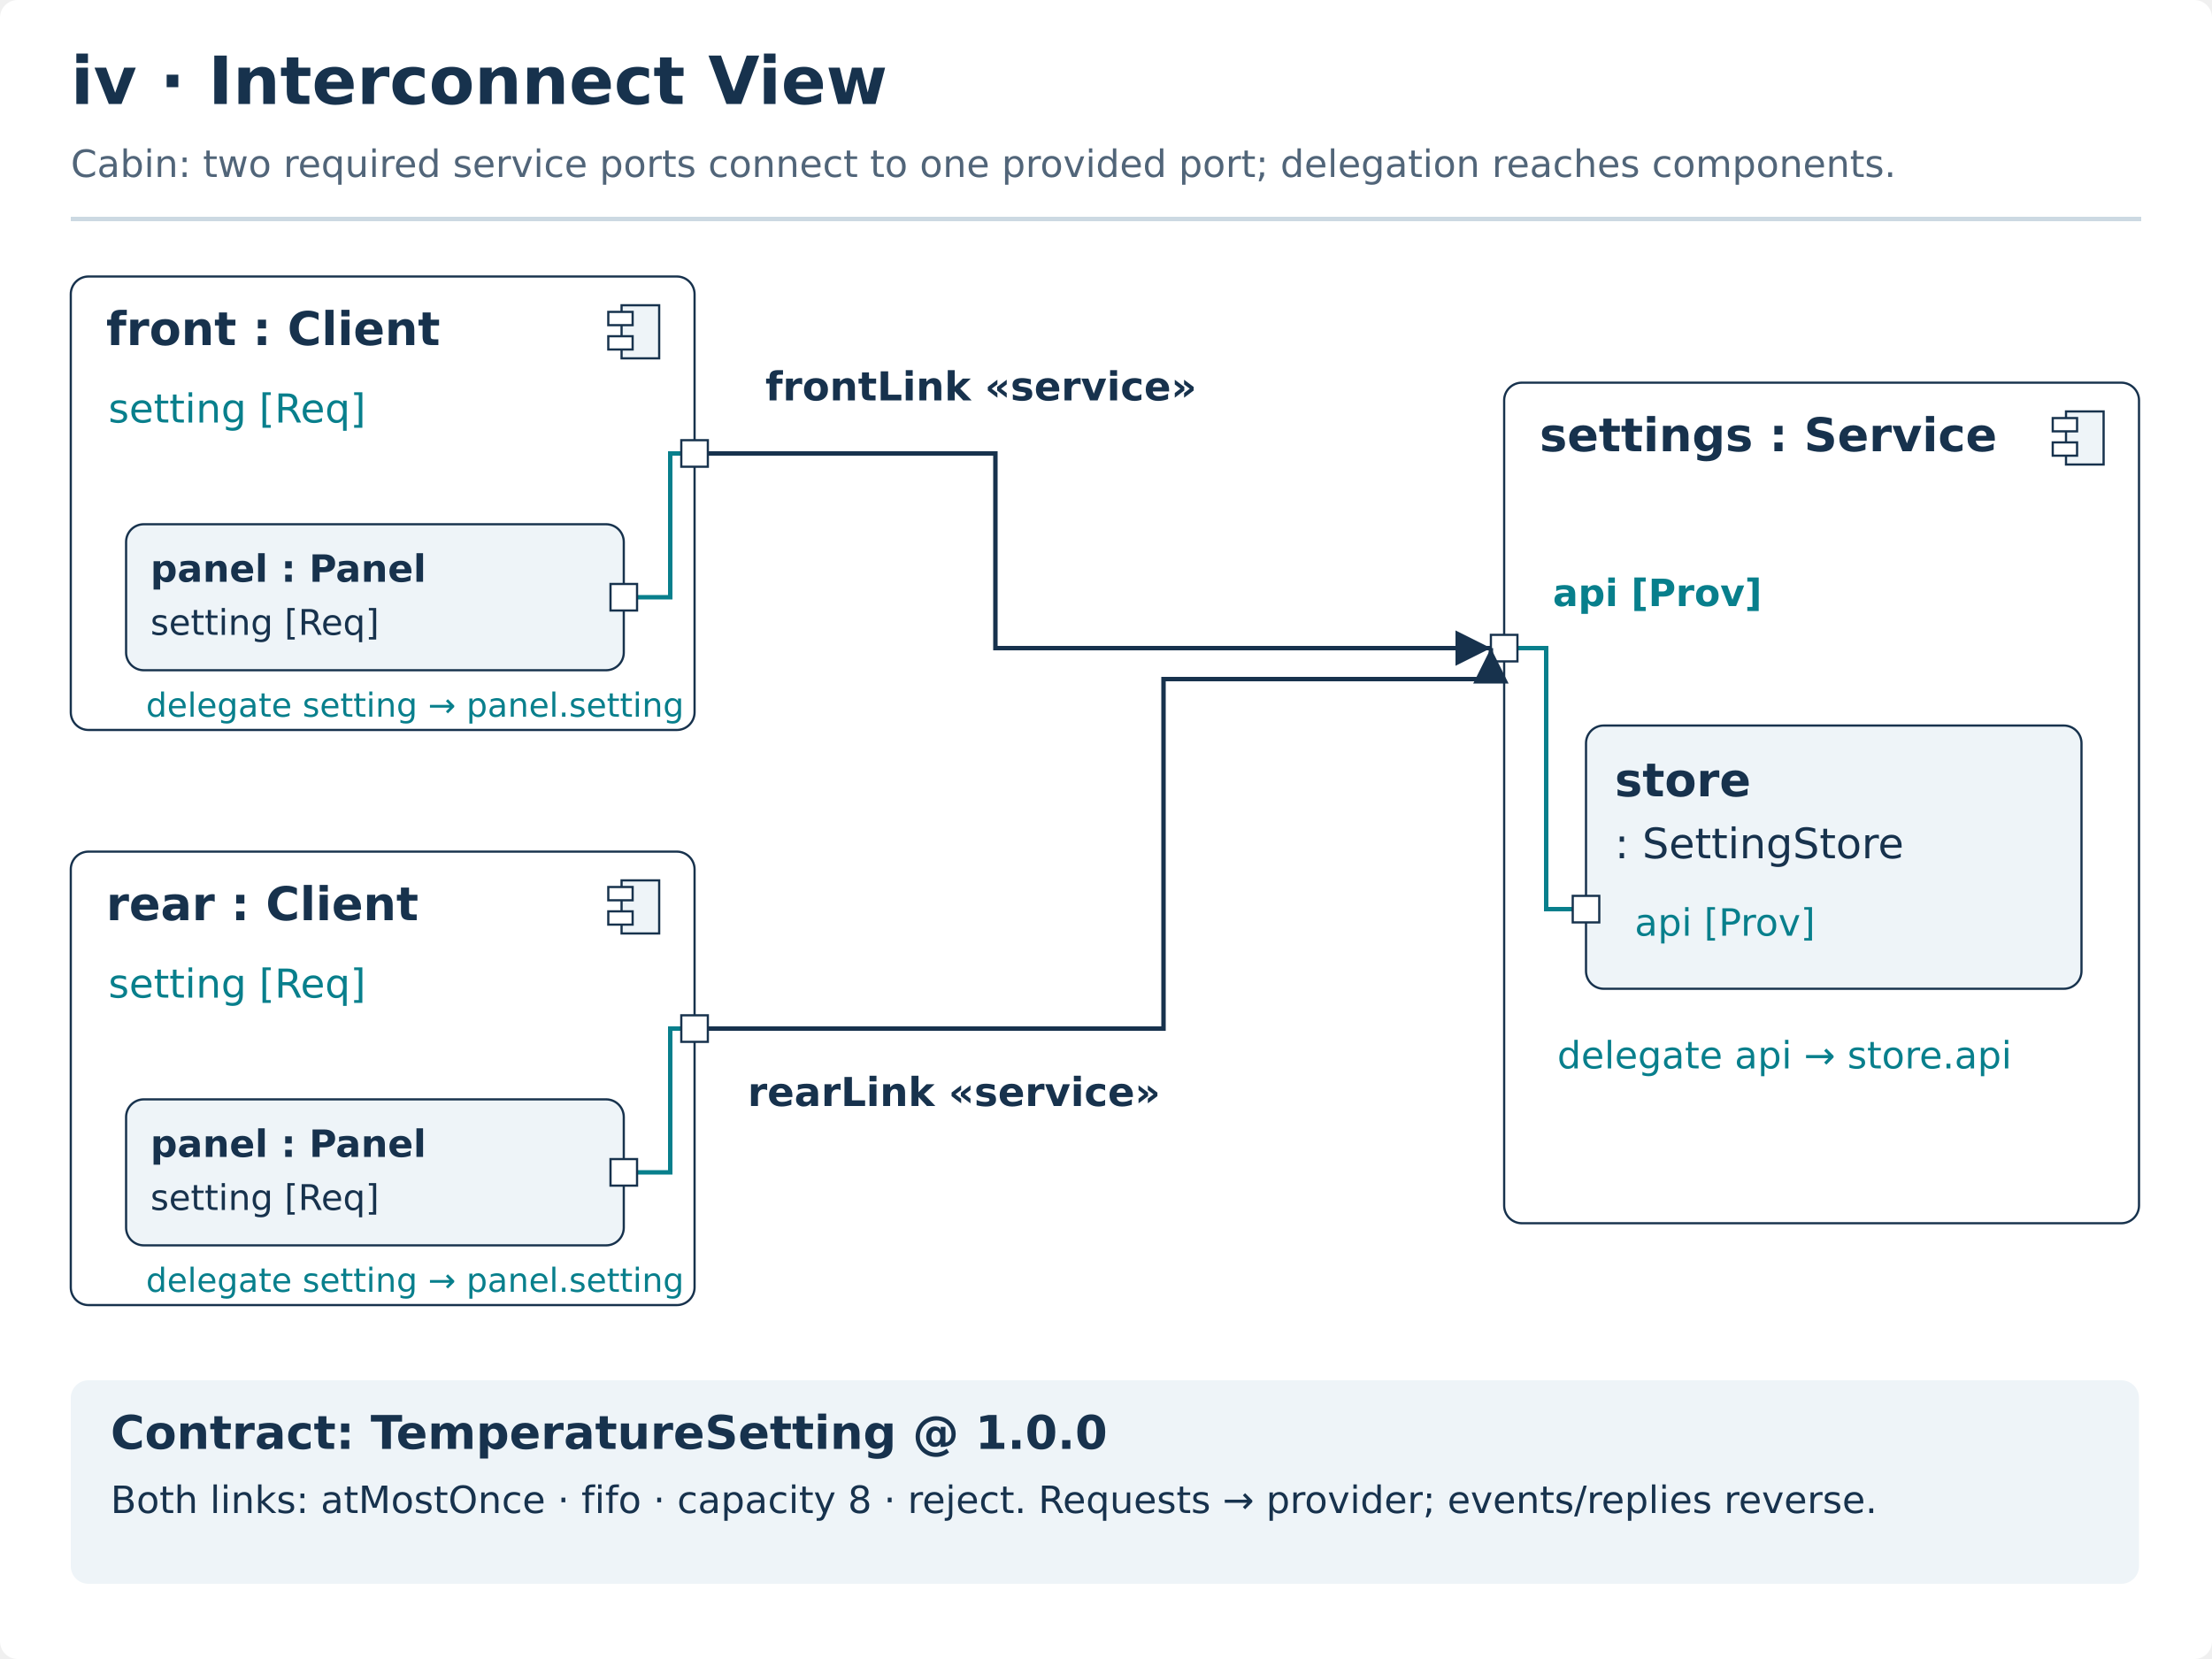
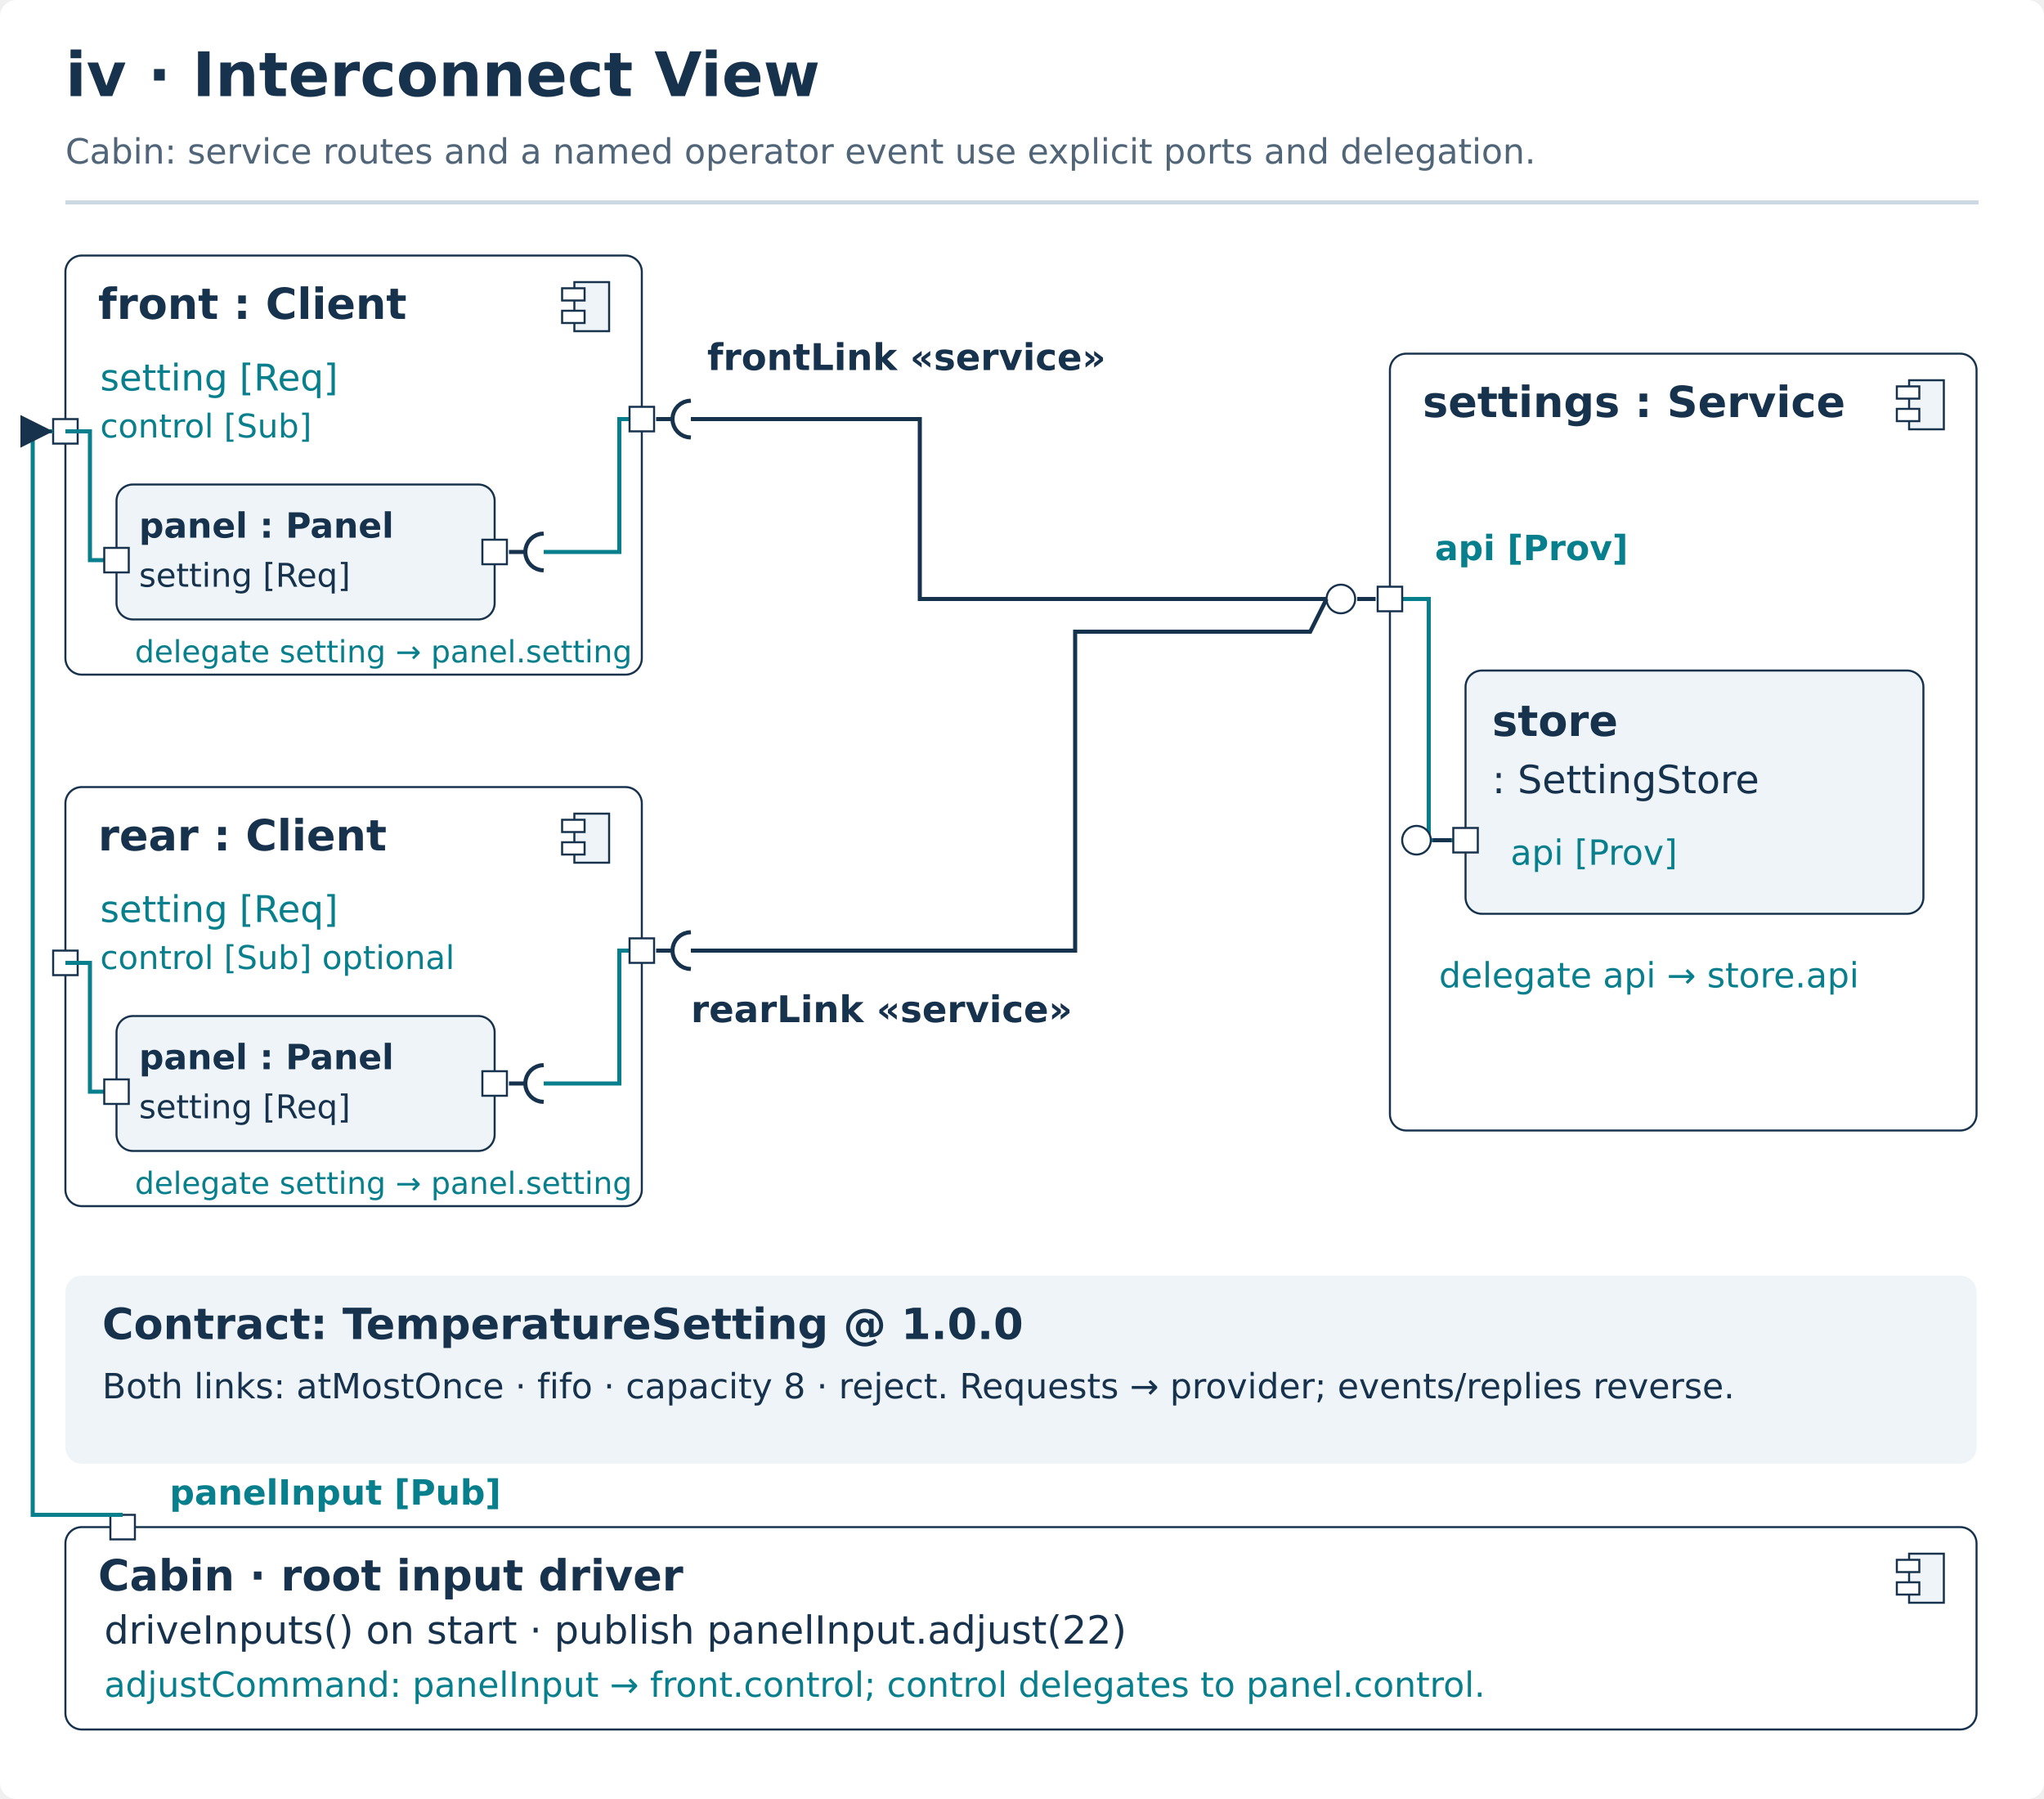
- <svg xmlns="http://www.w3.org/2000/svg" width="1000" height="750" viewBox="0 0 1000 750" role="img" aria-labelledby="title desc">
+ <svg xmlns="http://www.w3.org/2000/svg" width="1000" height="880" viewBox="0 0 1000 880" role="img" aria-labelledby="title desc">
  <defs>
    <marker id="arrow" markerWidth="9" markerHeight="9" refX="8" refY="4" orient="auto">
      <path d="M0 0 L8 4 L0 8 Z" fill="#17324d" />
    </marker>
  </defs>
  <g font-family="DejaVu Sans, sans-serif">
-     <rect x="0" y="0" width="1000" height="750" rx="8" fill="#ffffff" stroke="none" />
+     <rect x="0" y="0" width="1000" height="880" rx="8" fill="#ffffff" stroke="none" />
    <text x="32" y="47" font-size="30" font-weight="700" fill="#17324d">iv · Interconnect View</text>
-     <text x="32" y="80" font-size="17" font-weight="400" fill="#516579">Cabin: two required service ports connect to one provided port; delegation reaches components.</text>
+     <text x="32" y="80" font-size="17" font-weight="400" fill="#516579">Cabin: service routes and a named operator event use explicit ports and delegation.</text>
    <polyline points="32,99 968,99" fill="none" stroke="#ccd9e2" stroke-width="2" />
    <rect x="32" y="125" width="282" height="205" rx="8" fill="#ffffff" stroke="#17324d" />
    <text x="48" y="156" font-size="21" font-weight="700" fill="#17324d">front : Client</text>
    <rect x="281" y="138" width="17" height="24" rx="0" fill="#eef4f8" stroke="#17324d" />
    <rect x="275" y="141" width="11" height="6" rx="0" fill="white" stroke="#17324d" />
    <rect x="275" y="152" width="11" height="6" rx="0" fill="white" stroke="#17324d" />
    <rect x="32" y="385" width="282" height="205" rx="8" fill="#ffffff" stroke="#17324d" />
    <text x="48" y="416" font-size="21" font-weight="700" fill="#17324d">rear : Client</text>
    <rect x="281" y="398" width="17" height="24" rx="0" fill="#eef4f8" stroke="#17324d" />
    <rect x="275" y="401" width="11" height="6" rx="0" fill="white" stroke="#17324d" />
    <rect x="275" y="412" width="11" height="6" rx="0" fill="white" stroke="#17324d" />
    <rect x="680" y="173" width="287" height="380" rx="8" fill="#ffffff" stroke="#17324d" />
    <text x="696" y="204" font-size="21" font-weight="700" fill="#17324d">settings : Service</text>
    <rect x="934" y="186" width="17" height="24" rx="0" fill="#eef4f8" stroke="#17324d" />
    <rect x="928" y="189" width="11" height="6" rx="0" fill="white" stroke="#17324d" />
    <rect x="928" y="200" width="11" height="6" rx="0" fill="white" stroke="#17324d" />
    <text x="49" y="191" font-size="18" font-weight="400" fill="#087f8c">setting [Req]</text>
-     <rect x="57" y="237" width="225" height="66" rx="8" fill="#eef4f8" stroke="#17324d" />
+     <rect x="57" y="237" width="185" height="66" rx="8" fill="#eef4f8" stroke="#17324d" />
    <text x="68" y="263" font-size="17" font-weight="700" fill="#17324d">panel : Panel</text>
    <text x="68" y="287" font-size="16" font-weight="400" fill="#17324d">setting [Req]</text>
-     <polyline points="314,205 303,205 303,270 282,270" fill="none" stroke="#087f8c" stroke-width="2" />
+     <polyline points="314,205 303,205 303,270 266,270" fill="none" stroke="#087f8c" stroke-width="2" />
    <text x="66" y="324" font-size="15" font-weight="400" fill="#087f8c">delegate setting → panel.setting</text>
    <rect x="308" y="199" width="12" height="12" rx="0" fill="white" stroke="#17324d" />
-     <rect x="276" y="264" width="12" height="12" rx="0" fill="white" stroke="#17324d" />
+     <polyline points="321,205 330,205" fill="none" stroke="#17324d" stroke-width="2" />
+     <polyline points="338.0,196.0 336.244,196.173 334.556,196.685 333,197.517 331.636,198.636 330.517,200 329.685,201.556 329.173,203.244 329.0,205.0 329.173,206.756 329.685,208.444 330.517,210 331.636,211.364 333,212.483 334.556,213.315 336.244,213.827 338.0,214.0" fill="none" stroke="#17324d" stroke-width="2" />
+     <rect x="236" y="264" width="12" height="12" rx="0" fill="white" stroke="#17324d" />
+     <polyline points="249,270 258,270" fill="none" stroke="#17324d" stroke-width="2" />
+     <polyline points="266.0,261.0 264.244,261.173 262.556,261.685 261,262.517 259.636,263.636 258.517,265 257.685,266.556 257.173,268.244 257.0,270.0 257.173,271.756 257.685,273.444 258.517,275 259.636,276.364 261,277.483 262.556,278.315 264.244,278.827 266.0,279.0" fill="none" stroke="#17324d" stroke-width="2" />
+     <rect x="26" y="205" width="12" height="12" rx="0" fill="white" stroke="#17324d" />
+     <text x="49" y="214" font-size="16" font-weight="400" fill="#087f8c">control [Sub]</text>
+     <polyline points="32,211 44,211 44,274 57,274" fill="none" stroke="#087f8c" stroke-width="2" />
+     <rect x="51" y="268" width="12" height="12" rx="0" fill="white" stroke="#17324d" />
    <text x="49" y="451" font-size="18" font-weight="400" fill="#087f8c">setting [Req]</text>
-     <rect x="57" y="497" width="225" height="66" rx="8" fill="#eef4f8" stroke="#17324d" />
+     <rect x="57" y="497" width="185" height="66" rx="8" fill="#eef4f8" stroke="#17324d" />
    <text x="68" y="523" font-size="17" font-weight="700" fill="#17324d">panel : Panel</text>
    <text x="68" y="547" font-size="16" font-weight="400" fill="#17324d">setting [Req]</text>
-     <polyline points="314,465 303,465 303,530 282,530" fill="none" stroke="#087f8c" stroke-width="2" />
+     <polyline points="314,465 303,465 303,530 266,530" fill="none" stroke="#087f8c" stroke-width="2" />
    <text x="66" y="584" font-size="15" font-weight="400" fill="#087f8c">delegate setting → panel.setting</text>
    <rect x="308" y="459" width="12" height="12" rx="0" fill="white" stroke="#17324d" />
-     <rect x="276" y="524" width="12" height="12" rx="0" fill="white" stroke="#17324d" />
+     <polyline points="321,465 330,465" fill="none" stroke="#17324d" stroke-width="2" />
+     <polyline points="338.0,456.0 336.244,456.173 334.556,456.685 333,457.517 331.636,458.636 330.517,460 329.685,461.556 329.173,463.244 329.0,465.0 329.173,466.756 329.685,468.444 330.517,470 331.636,471.364 333,472.483 334.556,473.315 336.244,473.827 338.0,474.0" fill="none" stroke="#17324d" stroke-width="2" />
+     <rect x="236" y="524" width="12" height="12" rx="0" fill="white" stroke="#17324d" />
+     <polyline points="249,530 258,530" fill="none" stroke="#17324d" stroke-width="2" />
+     <polyline points="266.0,521.0 264.244,521.173 262.556,521.685 261,522.517 259.636,523.636 258.517,525 257.685,526.556 257.173,528.244 257.0,530.0 257.173,531.756 257.685,533.444 258.517,535 259.636,536.364 261,537.483 262.556,538.315 264.244,538.827 266.0,539.0" fill="none" stroke="#17324d" stroke-width="2" />
+     <rect x="26" y="465" width="12" height="12" rx="0" fill="white" stroke="#17324d" />
+     <text x="49" y="474" font-size="16" font-weight="400" fill="#087f8c">control [Sub] optional</text>
+     <polyline points="32,471 44,471 44,534 57,534" fill="none" stroke="#087f8c" stroke-width="2" />
+     <rect x="51" y="528" width="12" height="12" rx="0" fill="white" stroke="#17324d" />
    <rect x="717" y="328" width="224" height="119" rx="8" fill="#eef4f8" stroke="#17324d" />
    <text x="730" y="360" font-size="21" font-weight="700" fill="#17324d">store</text>
    <text x="730" y="388" font-size="19" font-weight="400" fill="#17324d">: SettingStore</text>
    <text x="739" y="423" font-size="17" font-weight="400" fill="#087f8c">api [Prov]</text>
    <polyline points="680,293 699,293 699,411 717,411" fill="none" stroke="#087f8c" stroke-width="2" />
    <rect x="674" y="287" width="12" height="12" rx="0" fill="white" stroke="#17324d" />
+     <polyline points="673,293 664,293" fill="none" stroke="#17324d" stroke-width="2" />
+     <circle cx="656" cy="293" r="7" fill="white" stroke="#17324d" />
    <text x="702" y="274" font-size="17" font-weight="700" fill="#087f8c">api [Prov]</text>
    <rect x="711" y="405" width="12" height="12" rx="0" fill="white" stroke="#17324d" />
+     <polyline points="710,411 701,411" fill="none" stroke="#17324d" stroke-width="2" />
+     <circle cx="693" cy="411" r="7" fill="white" stroke="#17324d" />
    <text x="704" y="483" font-size="17" font-weight="400" fill="#087f8c">delegate api → store.api</text>
-     <polyline points="320,205 450,205 450,293 674,293" fill="none" stroke="#17324d" stroke-width="2" marker-end="url(#arrow)" />
+     <polyline points="338,205 450,205 450,293 649,293" fill="none" stroke="#17324d" stroke-width="2" />
    <text x="346" y="181" font-size="18" font-weight="700" fill="#17324d">frontLink «service»</text>
-     <polyline points="320,465 526,465 526,307 674,307 674,293" fill="none" stroke="#17324d" stroke-width="2" marker-end="url(#arrow)" />
+     <polyline points="338,465 526,465 526,309 641,309 649,293" fill="none" stroke="#17324d" stroke-width="2" />
    <text x="338" y="500" font-size="18" font-weight="700" fill="#17324d">rearLink «service»</text>
    <rect x="32" y="624" width="935" height="92" rx="8" fill="#eef4f8" stroke="none" />
    <text x="50" y="655" font-size="21" font-weight="700" fill="#17324d">Contract: TemperatureSetting @ 1.0.0</text>
    <text x="50" y="684" font-size="17" font-weight="400" fill="#17324d">Both links: atMostOnce · fifo · capacity 8 · reject. Requests → provider; events/replies reverse.</text>
+     <rect x="32" y="747" width="935" height="99" rx="8" fill="#ffffff" stroke="#17324d" />
+     <text x="48" y="778" font-size="21" font-weight="700" fill="#17324d">Cabin · root input driver</text>
+     <rect x="934" y="760" width="17" height="24" rx="0" fill="#eef4f8" stroke="#17324d" />
+     <rect x="928" y="763" width="11" height="6" rx="0" fill="white" stroke="#17324d" />
+     <rect x="928" y="774" width="11" height="6" rx="0" fill="white" stroke="#17324d" />
+     <text x="51" y="804" font-size="19" font-weight="400" fill="#17324d">driveInputs() on start · publish panelInput.adjust(22)</text>
+     <text x="51" y="830" font-size="17" font-weight="400" fill="#087f8c">adjustCommand: panelInput → front.control; control delegates to panel.control.</text>
+     <rect x="54" y="741" width="12" height="12" rx="0" fill="white" stroke="#17324d" />
+     <text x="83" y="736" font-size="17" font-weight="700" fill="#087f8c">panelInput [Pub]</text>
+     <polyline points="60,741 16,741 16,211 26,211" fill="none" stroke="#087f8c" stroke-width="2" marker-end="url(#arrow)" />
  </g>
</svg>
